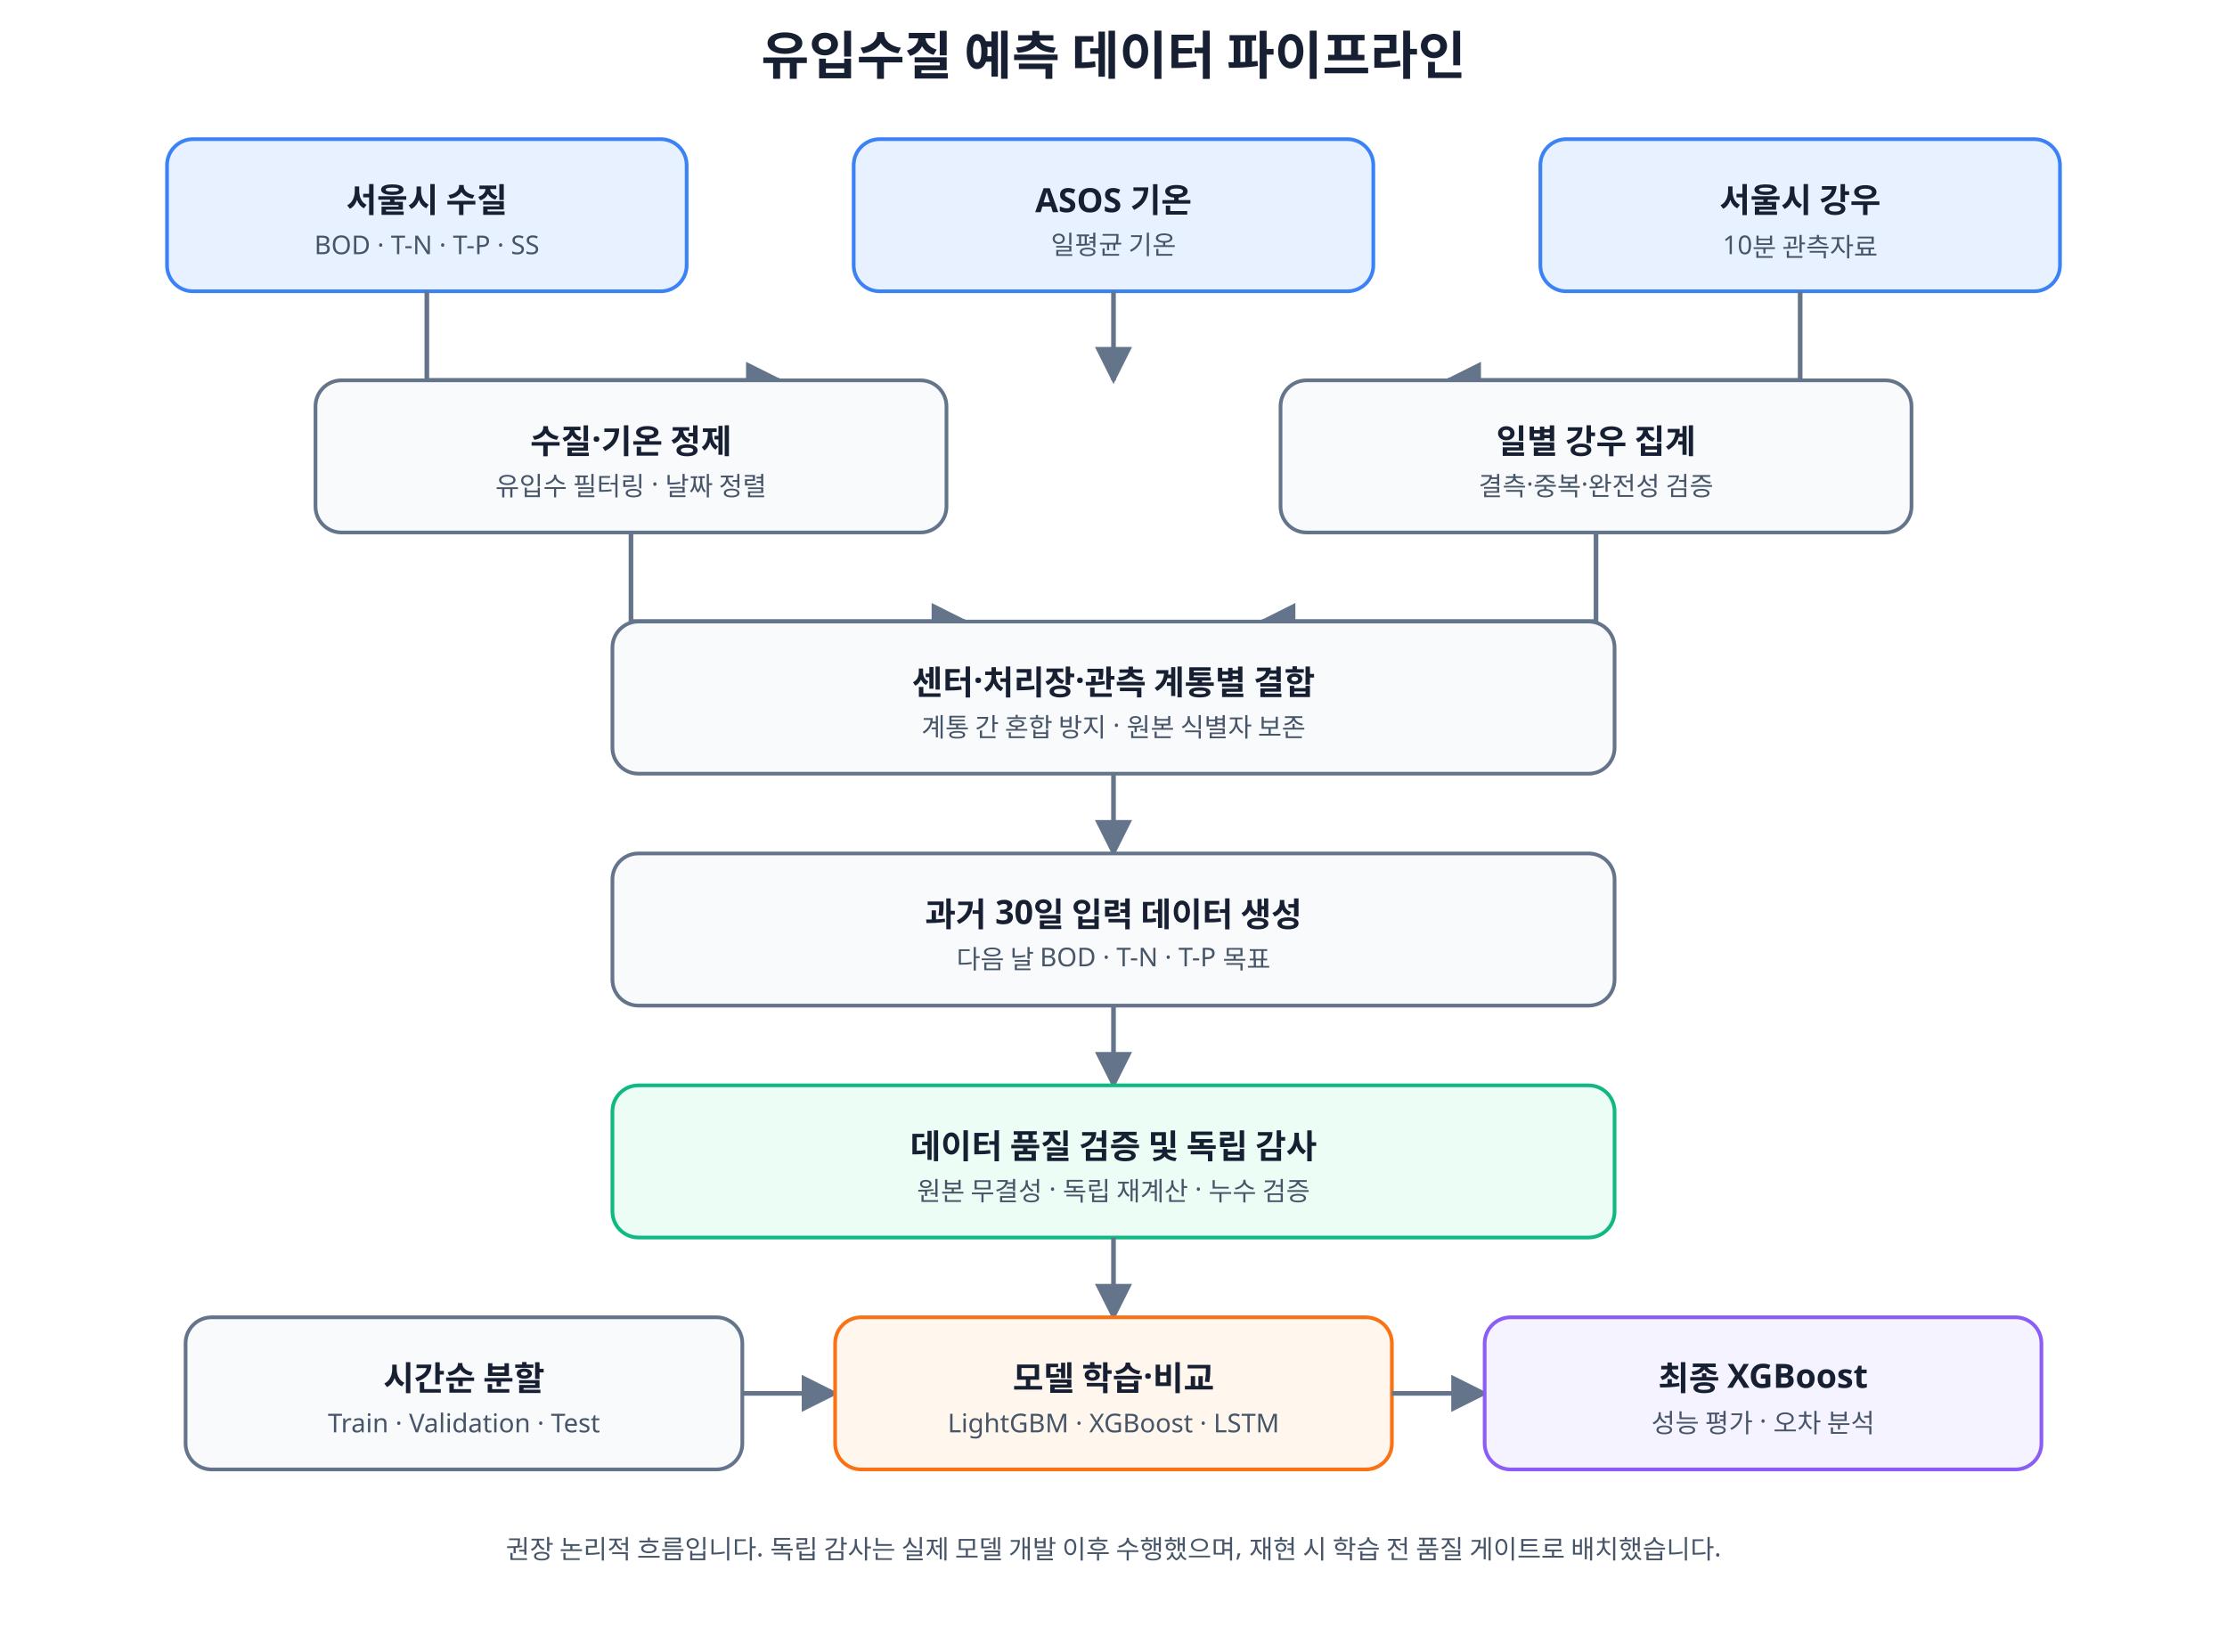
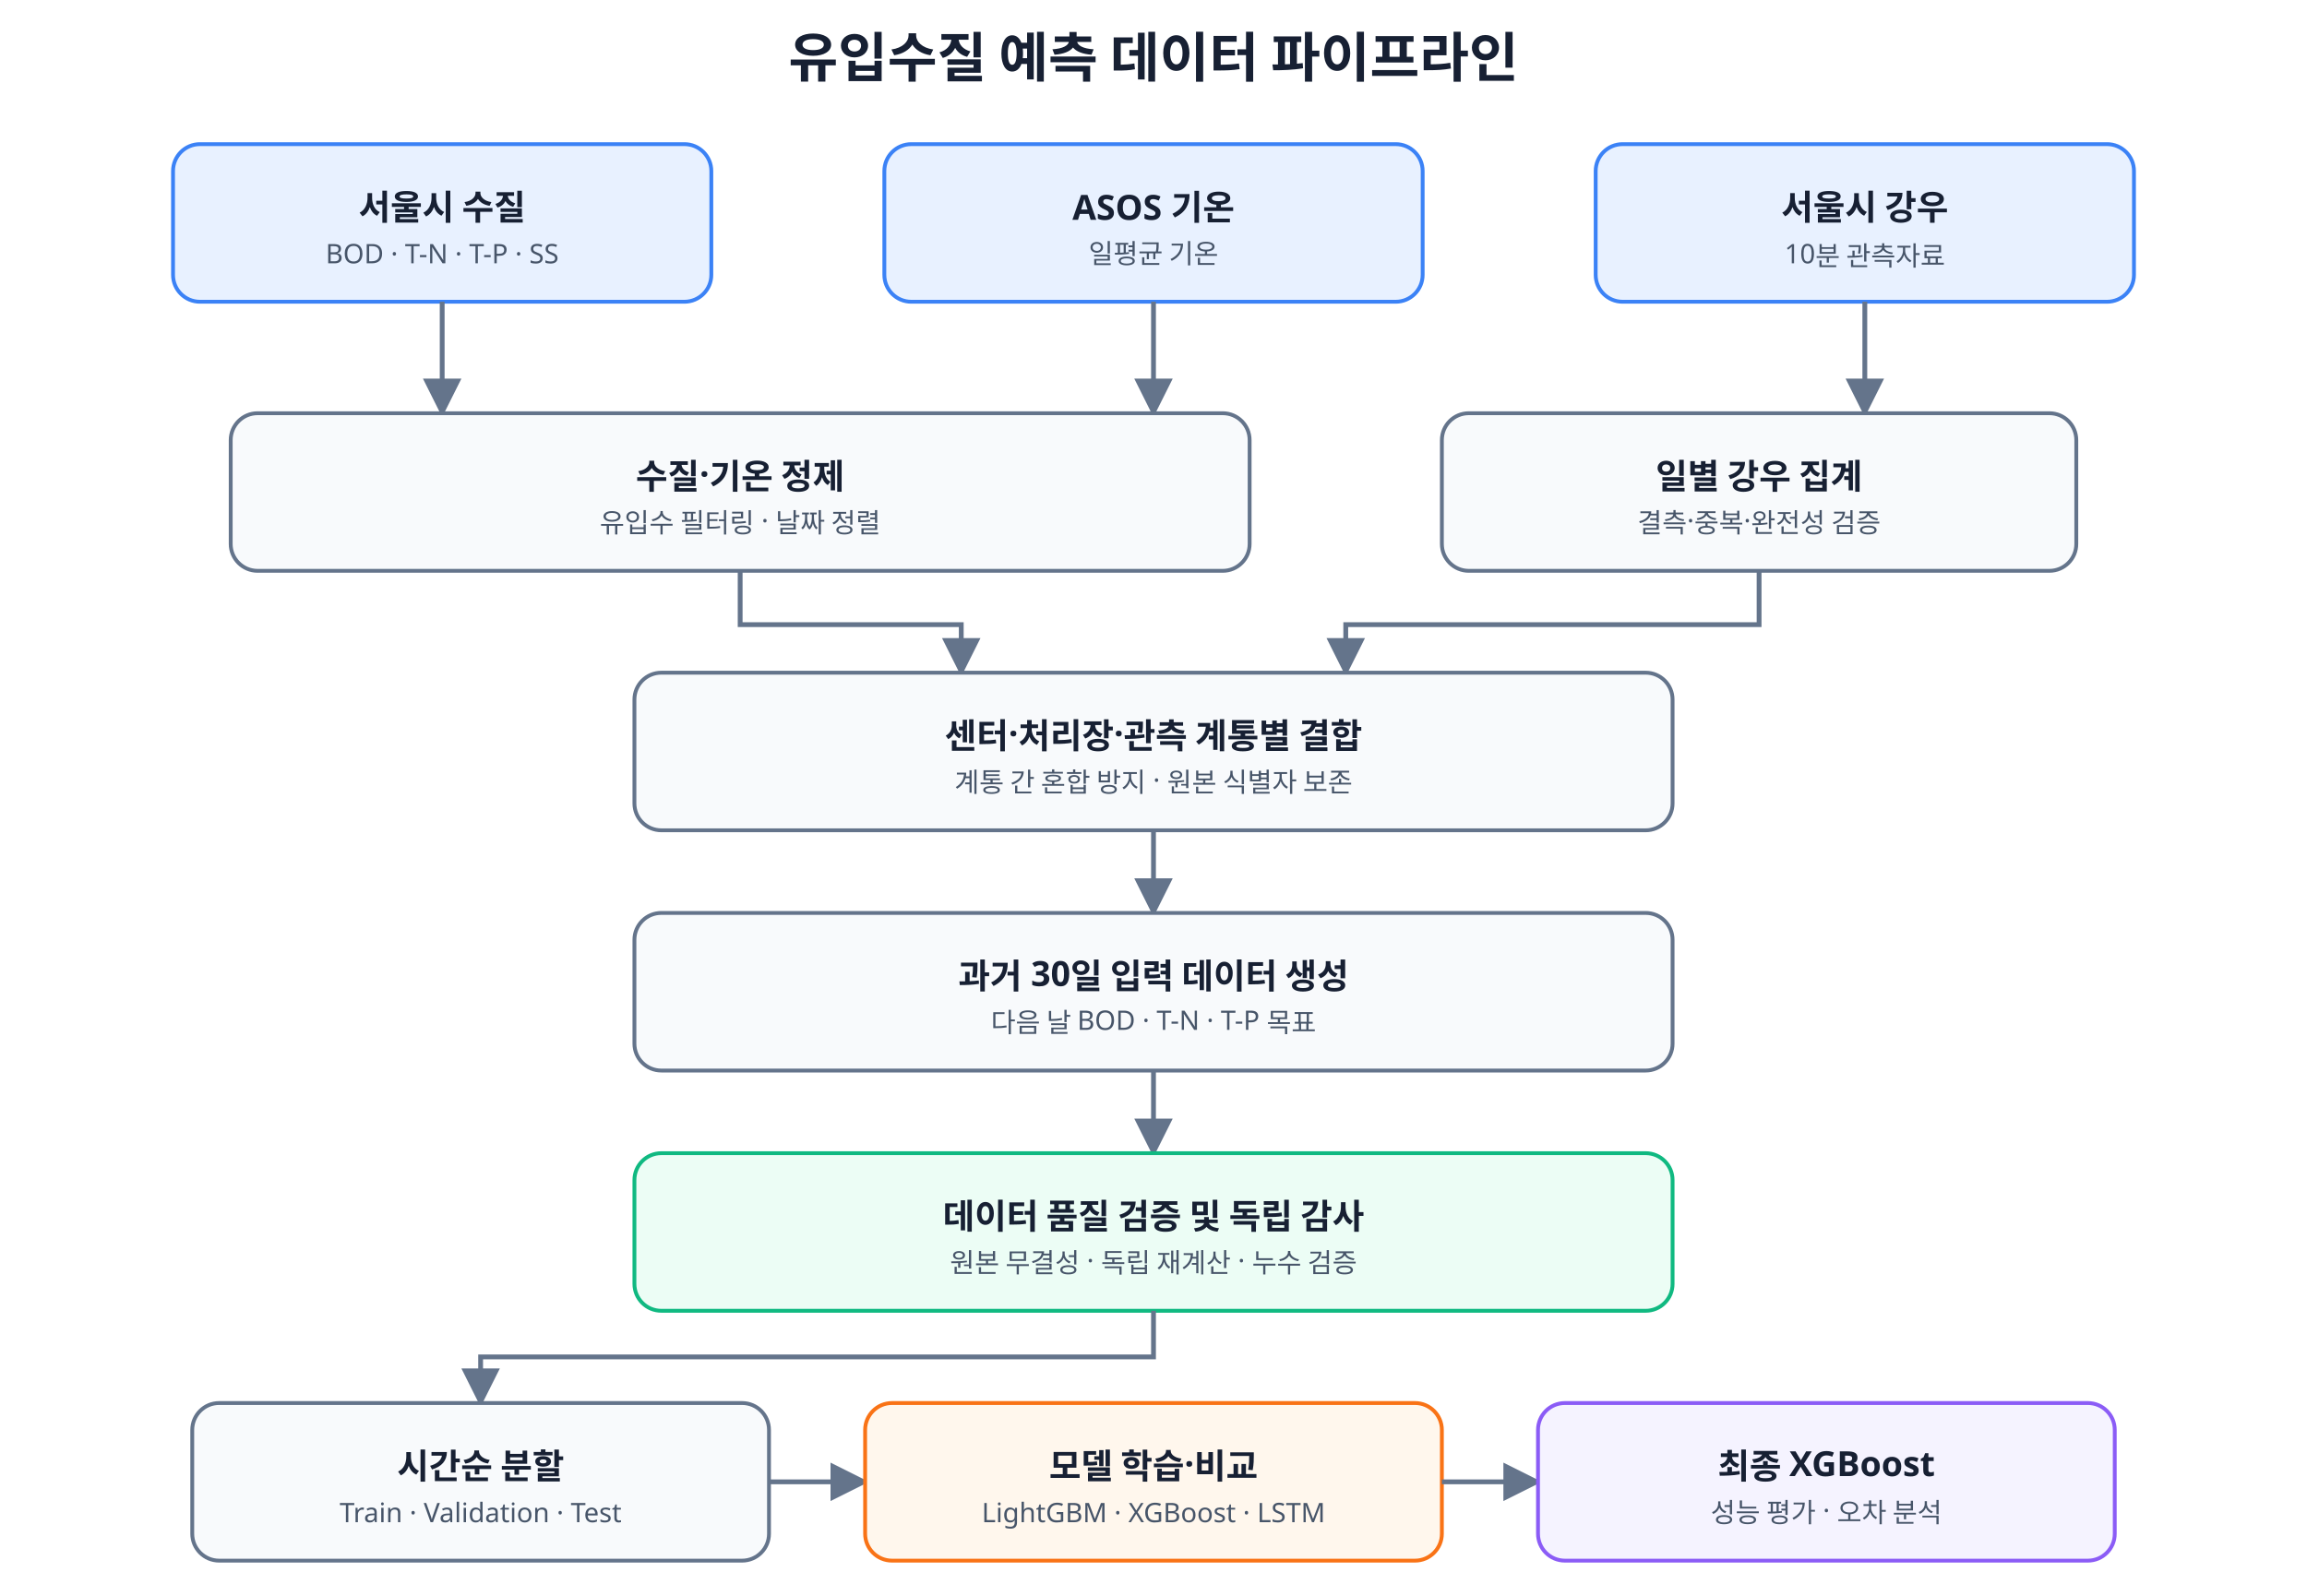
- <svg xmlns="http://www.w3.org/2000/svg" width="1200" height="890" viewBox="0 0 1200 890" role="img" aria-labelledby="title desc">
+ <svg xmlns="http://www.w3.org/2000/svg" width="1200" height="830" viewBox="0 0 1200 830" role="img" aria-labelledby="title desc">
  <defs>
-     <marker id="arrow" viewBox="0 0 10 10" refX="9" refY="5" markerWidth="8" markerHeight="8" orient="auto-start-reverse">
-       <path d="M 0 0 L 10 5 L 0 10 z" fill="#64748b" />
+     <marker id="arrow" viewBox="0 0 10 10" refX="9" refY="5" markerWidth="8" markerHeight="8" orient="auto">
+       <path class="arrow-head" d="M 0 0 L 10 5 L 0 10 z" />
    </marker>
    <style>
      text { font-family: "Pretendard", "Noto Sans KR", "Malgun Gothic", sans-serif; fill: #172033; }
      .title { font-size: 28px; font-weight: 700; }
      .box { stroke-width: 2; rx: 14; ry: 14; }
      .source { fill: #e8f1ff; stroke: #3b82f6; }
      .process { fill: #f8fafc; stroke: #64748b; }
      .audit { fill: #ecfdf5; stroke: #10b981; }
      .model { fill: #fff7ed; stroke: #f97316; }
      .final { fill: #f5f3ff; stroke: #8b5cf6; }
      .label { font-size: 18px; font-weight: 650; text-anchor: middle; dominant-baseline: middle; }
      .sub { font-size: 14px; font-weight: 450; fill: #475569; text-anchor: middle; }
      .arrow { stroke: #64748b; stroke-width: 2.5; fill: none; marker-end: url(#arrow); }
-       .note { font-size: 14px; fill: #475569; text-anchor: middle; }
+       .arrow-head { fill: #64748b; }
      @media (prefers-color-scheme: dark) {
        text { fill: #f1f5f9; }
        .source { fill: #172554; stroke: #60a5fa; }
        .process { fill: #1e293b; stroke: #94a3b8; }
        .audit { fill: #052e2b; stroke: #34d399; }
        .model { fill: #431407; stroke: #fb923c; }
        .final { fill: #2e1065; stroke: #a78bfa; }
-         .sub, .note { fill: #cbd5e1; }
+         .sub { fill: #cbd5e1; }
        .arrow { stroke: #94a3b8; }
+         .arrow-head { fill: #94a3b8; }
      }
    </style>
  </defs>
  <text x="600" y="40" class="title" text-anchor="middle">유입수질 예측 데이터 파이프라인</text>
  <rect x="90" y="75" width="280" height="82" class="box source" />
  <text x="230" y="108" class="label">서울시 수질</text>
  <text x="230" y="137" class="sub">BOD · T-N · T-P · SS</text>
  <rect x="460" y="75" width="280" height="82" class="box source" />
  <text x="600" y="108" class="label">ASOS 기온</text>
  <text x="600" y="137" class="sub">일평균 기온</text>
  <rect x="830" y="75" width="280" height="82" class="box source" />
  <text x="970" y="108" class="label">서울시 강우</text>
  <text x="970" y="137" class="sub">10분 관측자료</text>
-   <path d="M230 157 V205 H420" class="arrow" />
-   <path d="M600 157 V205" class="arrow" />
-   <path d="M970 157 V205 H780" class="arrow" />
-   <rect x="170" y="205" width="340" height="82" class="box process" />
-   <text x="340" y="238" class="label">수질·기온 정제</text>
-   <text x="340" y="267" class="sub">유입수 필터링 · 날짜 정렬</text>
-   <rect x="690" y="205" width="340" height="82" class="box process" />
-   <text x="860" y="238" class="label">일별 강우 집계</text>
-   <text x="860" y="267" class="sub">결측·중복·완전성 검증</text>
-   <path d="M340 287 V335 H520" class="arrow" />
-   <path d="M860 287 V335 H680" class="arrow" />
-   <rect x="330" y="335" width="540" height="82" class="box process" />
-   <text x="600" y="368" class="label">센터·처리장·관측 계통별 결합</text>
-   <text x="600" y="397" class="sub">계통 간 혼합 방지 · 원본 식별자 보존</text>
-   <path d="M600 417 V460" class="arrow" />
-   <rect x="330" y="460" width="540" height="82" class="box process" />
-   <text x="600" y="493" class="label">과거 30일 입력 데이터 생성</text>
-   <text x="600" y="522" class="sub">다음 날 BOD · T-N · T-P 목표</text>
-   <path d="M600 542 V585" class="arrow" />
-   <rect x="330" y="585" width="540" height="82" class="box audit" />
-   <text x="600" y="618" class="label">데이터 품질 검증 및 독립 감사</text>
-   <text x="600" y="647" class="sub">원본 무결성 · 독립 재계산 · 누수 검증</text>
-   <path d="M600 667 V710" class="arrow" />
-   <rect x="100" y="710" width="300" height="82" class="box process" />
-   <text x="250" y="743" class="label">시간순 분할</text>
-   <text x="250" y="772" class="sub">Train · Validation · Test</text>
-   <path d="M400 751 H450" class="arrow" />
-   <rect x="450" y="710" width="300" height="82" class="box model" />
-   <text x="600" y="743" class="label">모델 학습·비교</text>
-   <text x="600" y="772" class="sub">LightGBM · XGBoost · LSTM</text>
-   <path d="M750 751 H800" class="arrow" />
-   <rect x="800" y="710" width="300" height="82" class="box final" />
-   <text x="950" y="743" class="label">최종 XGBoost</text>
-   <text x="950" y="772" class="sub">성능 평가 · 오차 분석</text>
-   <text x="600" y="840" class="note">권장 논리적 흐름입니다. 독립 감사는 실제 모델 개발 이후 수행했으며, 재현 시 학습 전 품질 게이트로 배치했습니다.</text>
+   <line x1="230" y1="157" x2="230" y2="215" class="arrow" />
+   <line x1="600" y1="157" x2="600" y2="215" class="arrow" />
+   <line x1="970" y1="157" x2="970" y2="215" class="arrow" />
+   <rect x="120" y="215" width="530" height="82" class="box process" />
+   <text x="385" y="248" class="label">수질·기온 정제</text>
+   <text x="385" y="277" class="sub">유입수 필터링 · 날짜 정렬</text>
+   <rect x="750" y="215" width="330" height="82" class="box process" />
+   <text x="915" y="248" class="label">일별 강우 집계</text>
+   <text x="915" y="277" class="sub">결측·중복·완전성 검증</text>
+   <path d="M385 297 V325 H500 V350" class="arrow" />
+   <path d="M915 297 V325 H700 V350" class="arrow" />
+   <rect x="330" y="350" width="540" height="82" class="box process" />
+   <text x="600" y="383" class="label">센터·처리장·관측 계통별 결합</text>
+   <text x="600" y="412" class="sub">계통 간 혼합 방지 · 원본 식별자 보존</text>
+   <line x1="600" y1="432" x2="600" y2="475" class="arrow" />
+   <rect x="330" y="475" width="540" height="82" class="box process" />
+   <text x="600" y="508" class="label">과거 30일 입력 데이터 생성</text>
+   <text x="600" y="537" class="sub">다음 날 BOD · T-N · T-P 목표</text>
+   <line x1="600" y1="557" x2="600" y2="600" class="arrow" />
+   <rect x="330" y="600" width="540" height="82" class="box audit" />
+   <text x="600" y="633" class="label">데이터 품질 검증 및 독립 감사</text>
+   <text x="600" y="662" class="sub">원본 무결성 · 독립 재계산 · 누수 검증</text>
+   <path d="M600 682 V706 H250 V730" class="arrow" />
+   <rect x="100" y="730" width="300" height="82" class="box process" />
+   <text x="250" y="763" class="label">시간순 분할</text>
+   <text x="250" y="792" class="sub">Train · Validation · Test</text>
+   <line x1="400" y1="771" x2="450" y2="771" class="arrow" />
+   <rect x="450" y="730" width="300" height="82" class="box model" />
+   <text x="600" y="763" class="label">모델 학습·비교</text>
+   <text x="600" y="792" class="sub">LightGBM · XGBoost · LSTM</text>
+   <line x1="750" y1="771" x2="800" y2="771" class="arrow" />
+   <rect x="800" y="730" width="300" height="82" class="box final" />
+   <text x="950" y="763" class="label">최종 XGBoost</text>
+   <text x="950" y="792" class="sub">성능 평가 · 오차 분석</text>
</svg>
